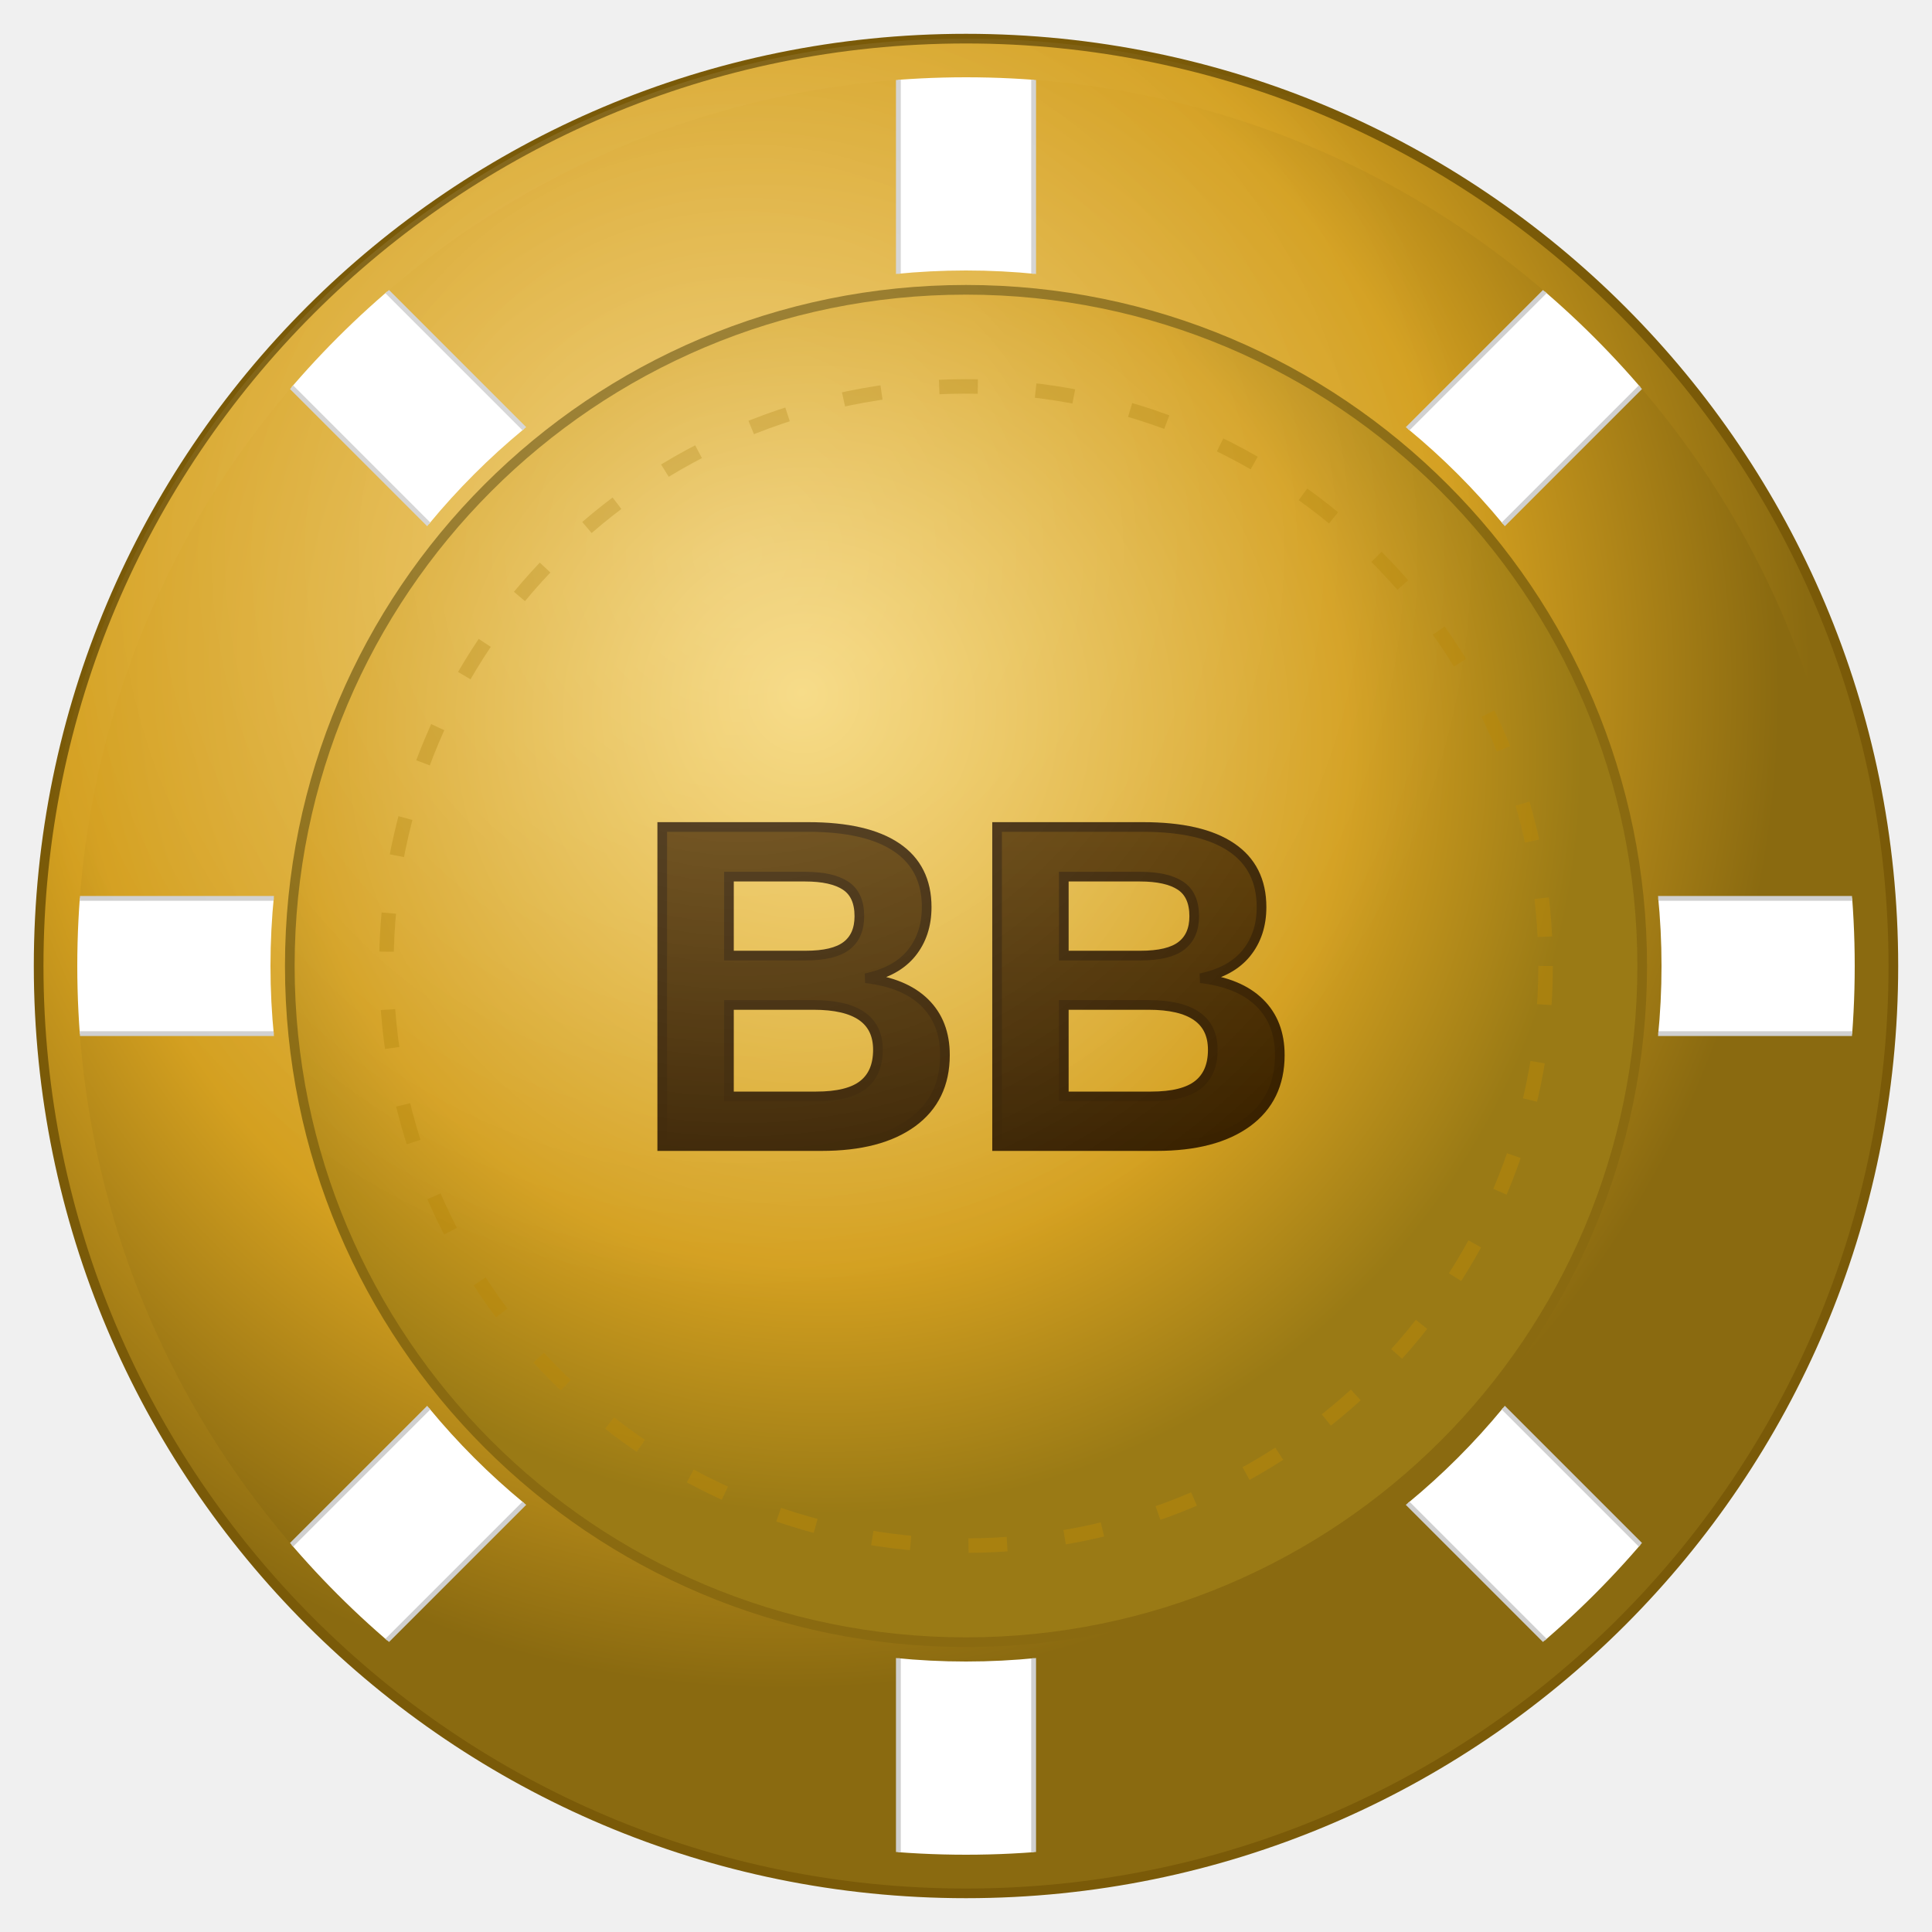
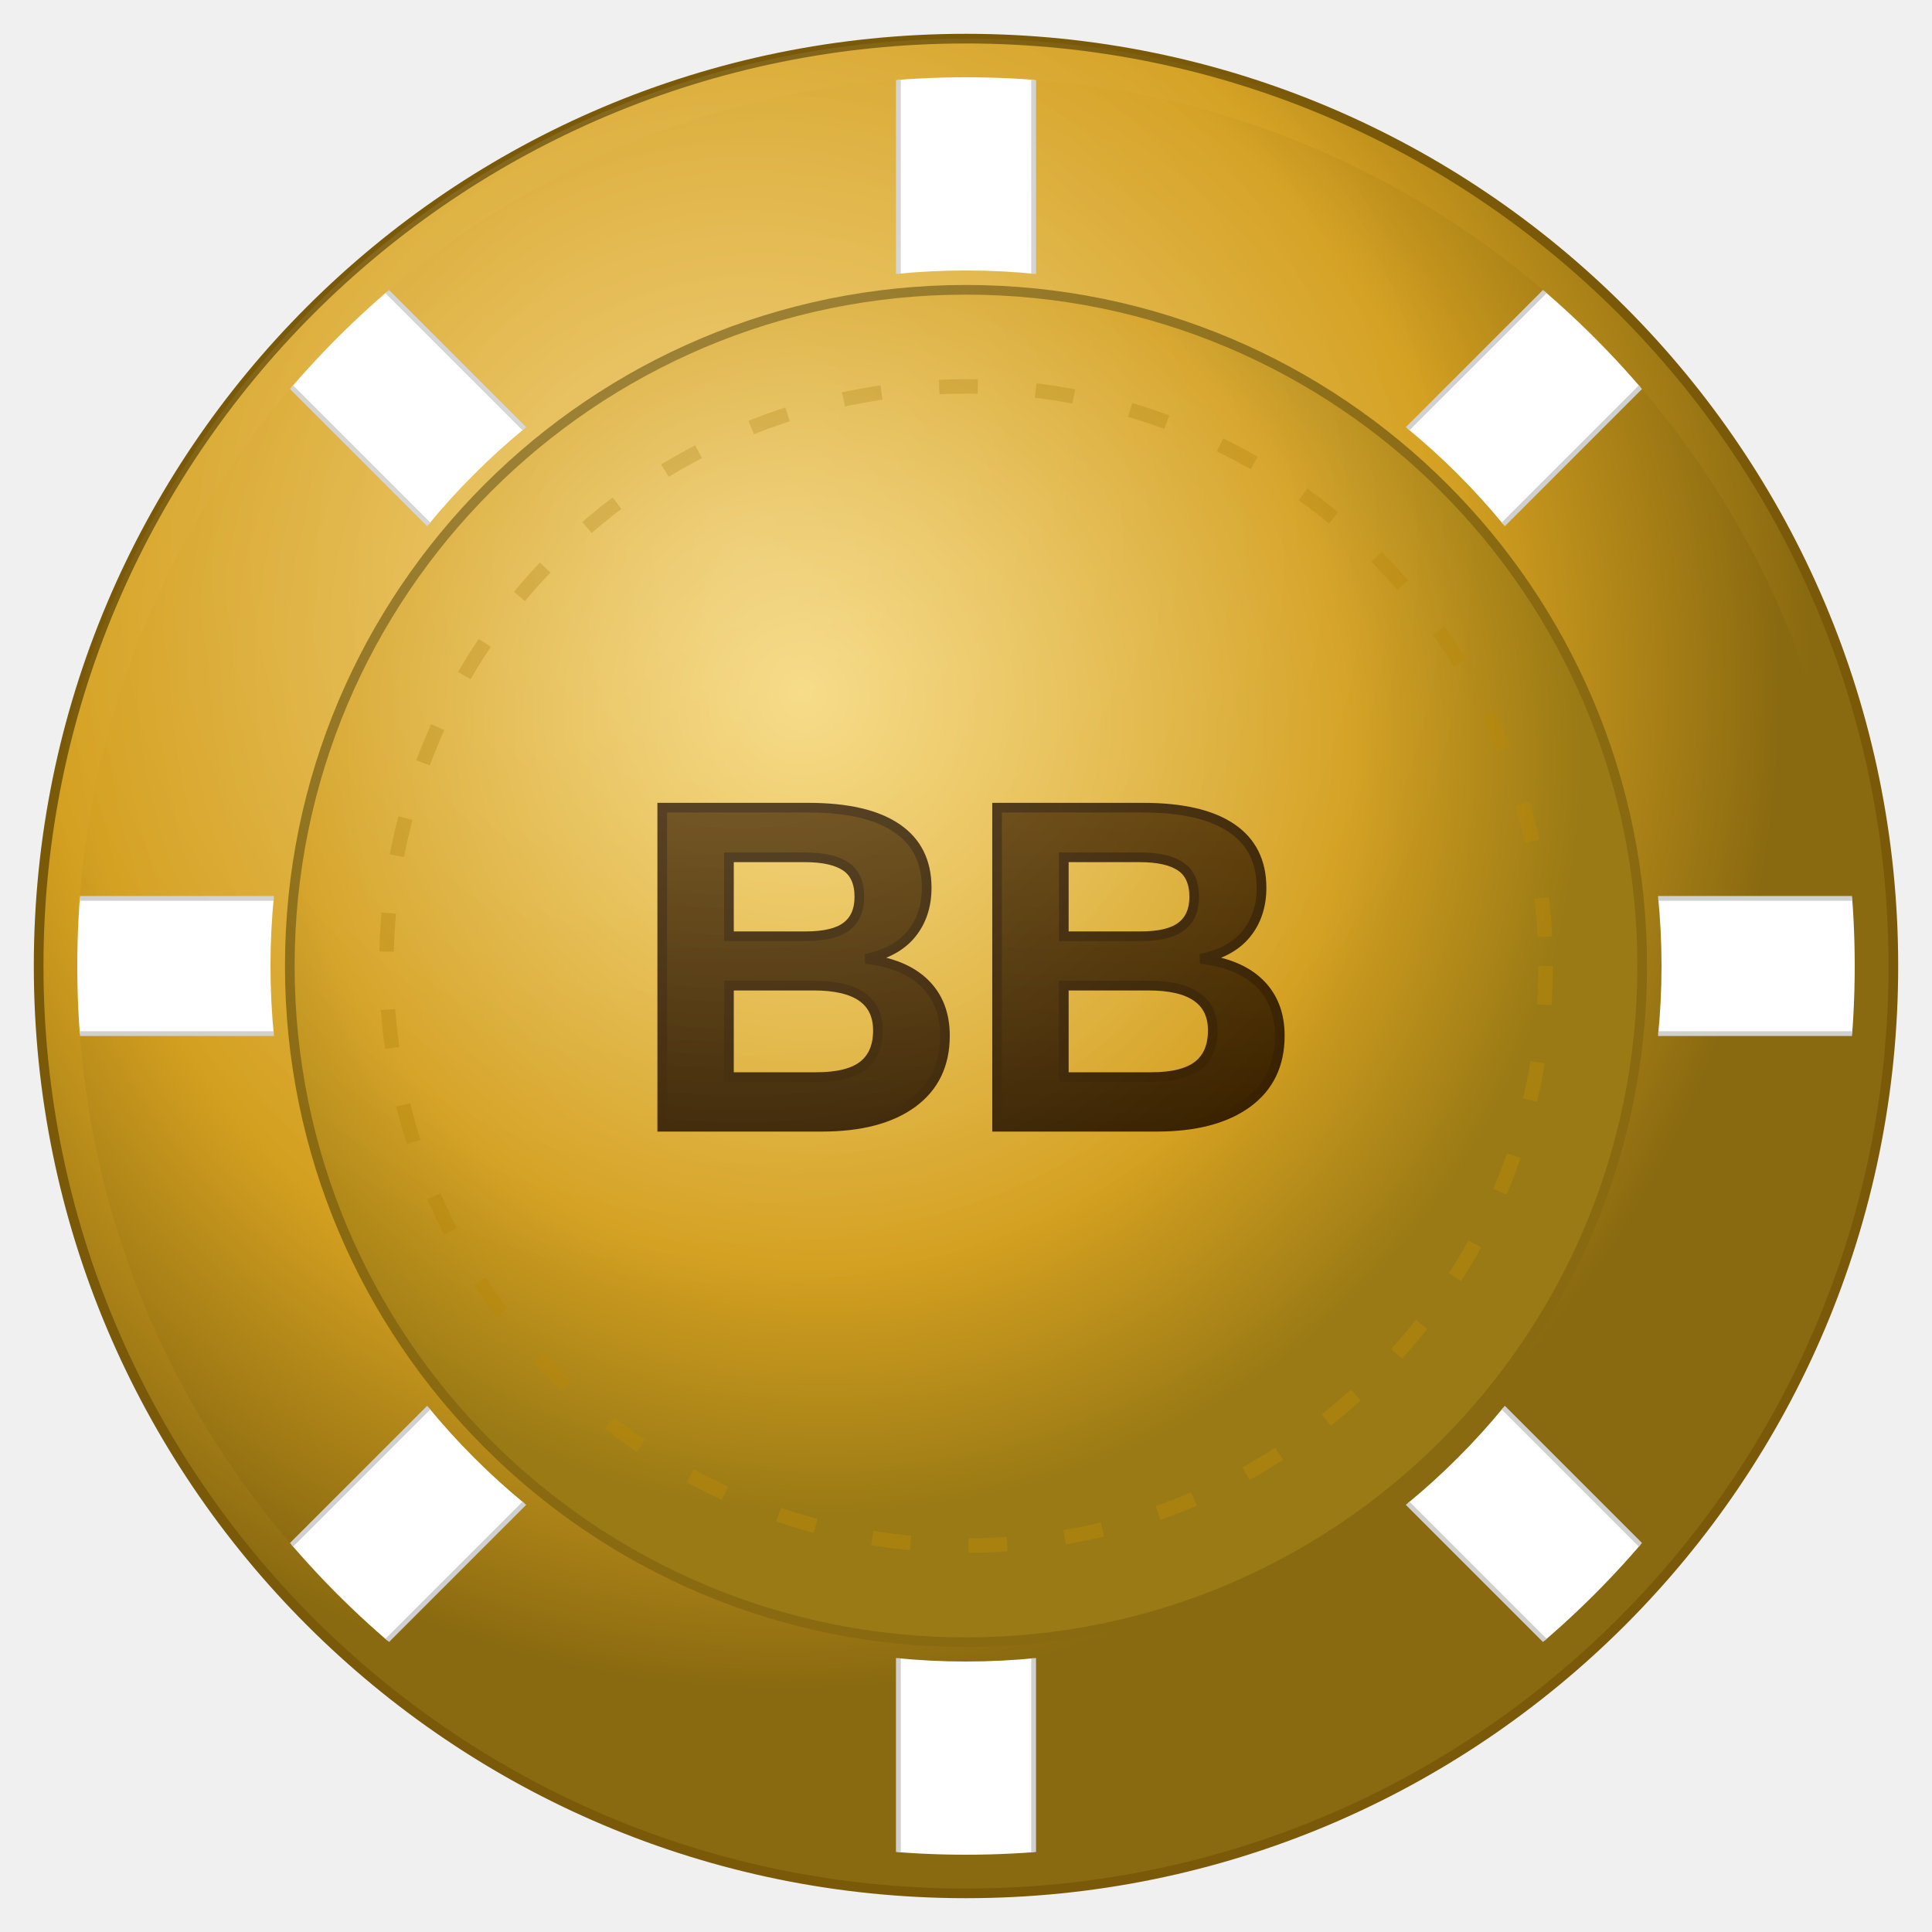
<svg xmlns="http://www.w3.org/2000/svg" viewBox="0 0 200 200" role="img" aria-label="Big Blind chip">
  <defs>
    <radialGradient id="bb-rim-grad" cx="40%" cy="35%" r="55%" fx="38%" fy="30%">
      <stop offset="0%" stop-color="#f0c860" />
      <stop offset="70%" stop-color="#d4a020" />
      <stop offset="100%" stop-color="#8a6a10" />
    </radialGradient>
    <radialGradient id="bb-body-grad" cx="40%" cy="35%" r="55%" fx="38%" fy="30%">
      <stop offset="0%" stop-color="#f5d470" />
      <stop offset="70%" stop-color="#d4a020" />
      <stop offset="100%" stop-color="#9a7a15" />
    </radialGradient>
    <radialGradient id="bb-gloss" cx="38%" cy="28%" r="40%">
      <stop offset="0%" stop-color="#ffffff" stop-opacity="0.22" />
      <stop offset="100%" stop-color="#ffffff" stop-opacity="0" />
    </radialGradient>
    <linearGradient id="bb-text-grad" x1="0" y1="0" x2="0" y2="1">
      <stop offset="0%" stop-color="#5c3a00" />
      <stop offset="100%" stop-color="#3a2200" />
    </linearGradient>
    <clipPath id="bb-rim-clip">
      <path d="M100,8 a92,92 0 1,1 0,184 a92,92 0 1,1 0,-184 Z M100,28 a72,72 0 1,0 0,144 a72,72 0 1,0 0,-144 Z" />
    </clipPath>
  </defs>
  <g id="bb-chip">
    <circle cx="100" cy="100" r="96" fill="url(#bb-rim-grad)" stroke="#7a5a08" stroke-width="1" />
    <circle cx="100" cy="100" r="92" fill="url(#bb-rim-grad)" />
    <g clip-path="url(#bb-rim-clip)">
      <rect x="93" y="4" width="14" height="28" rx="2" fill="#ffffff" stroke="#d0d0d0" stroke-width="0.5" transform="rotate(0,100,100)" />
      <rect x="93" y="4" width="14" height="28" rx="2" fill="#ffffff" stroke="#d0d0d0" stroke-width="0.5" transform="rotate(45,100,100)" />
      <rect x="93" y="4" width="14" height="28" rx="2" fill="#ffffff" stroke="#d0d0d0" stroke-width="0.5" transform="rotate(90,100,100)" />
      <rect x="93" y="4" width="14" height="28" rx="2" fill="#ffffff" stroke="#d0d0d0" stroke-width="0.5" transform="rotate(135,100,100)" />
      <rect x="93" y="4" width="14" height="28" rx="2" fill="#ffffff" stroke="#d0d0d0" stroke-width="0.5" transform="rotate(180,100,100)" />
      <rect x="93" y="4" width="14" height="28" rx="2" fill="#ffffff" stroke="#d0d0d0" stroke-width="0.5" transform="rotate(225,100,100)" />
      <rect x="93" y="4" width="14" height="28" rx="2" fill="#ffffff" stroke="#d0d0d0" stroke-width="0.5" transform="rotate(270,100,100)" />
      <rect x="93" y="4" width="14" height="28" rx="2" fill="#ffffff" stroke="#d0d0d0" stroke-width="0.5" transform="rotate(315,100,100)" />
    </g>
    <circle cx="100" cy="100" r="70" fill="url(#bb-body-grad)" stroke="#8a6a10" stroke-width="1" />
    <circle cx="100" cy="100" r="60" fill="none" stroke="#b8880a" stroke-width="1.5" stroke-dasharray="4 6" opacity="0.5" />
-     <text x="100" y="102" text-anchor="middle" dominant-baseline="central" font-family="'Helvetica Neue', Arial, sans-serif" font-size="48" font-weight="800" fill="url(#bb-text-grad)" stroke="#3a2200" stroke-width="1">BB</text>
+     <text x="100" y="100" text-anchor="middle" dominant-baseline="central" font-family="'Helvetica Neue', Arial, sans-serif" font-size="48" font-weight="800" fill="url(#bb-text-grad)" stroke="#3a2200" stroke-width="1">BB</text>
    <circle cx="100" cy="100" r="96" fill="url(#bb-gloss)" />
  </g>
</svg>
